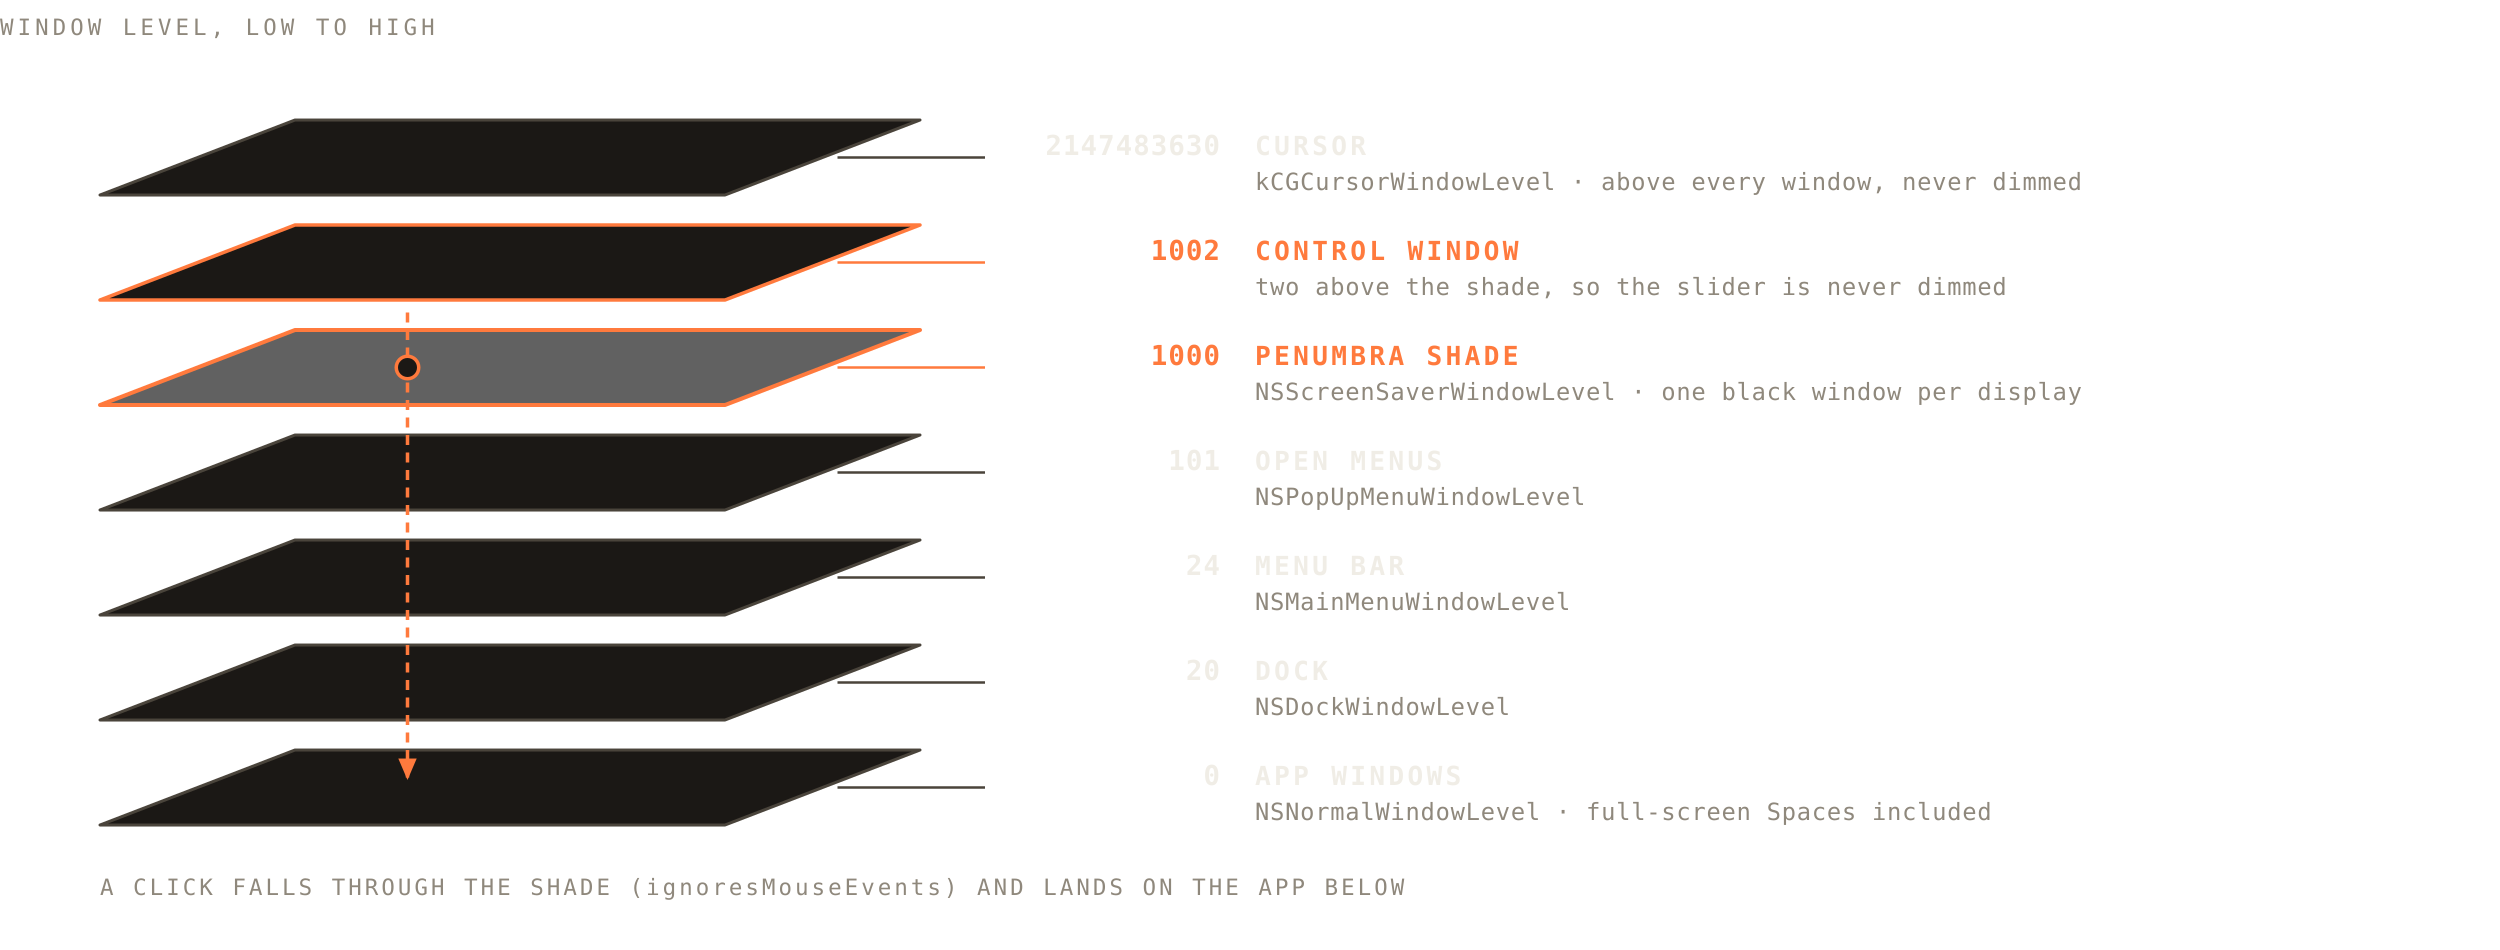
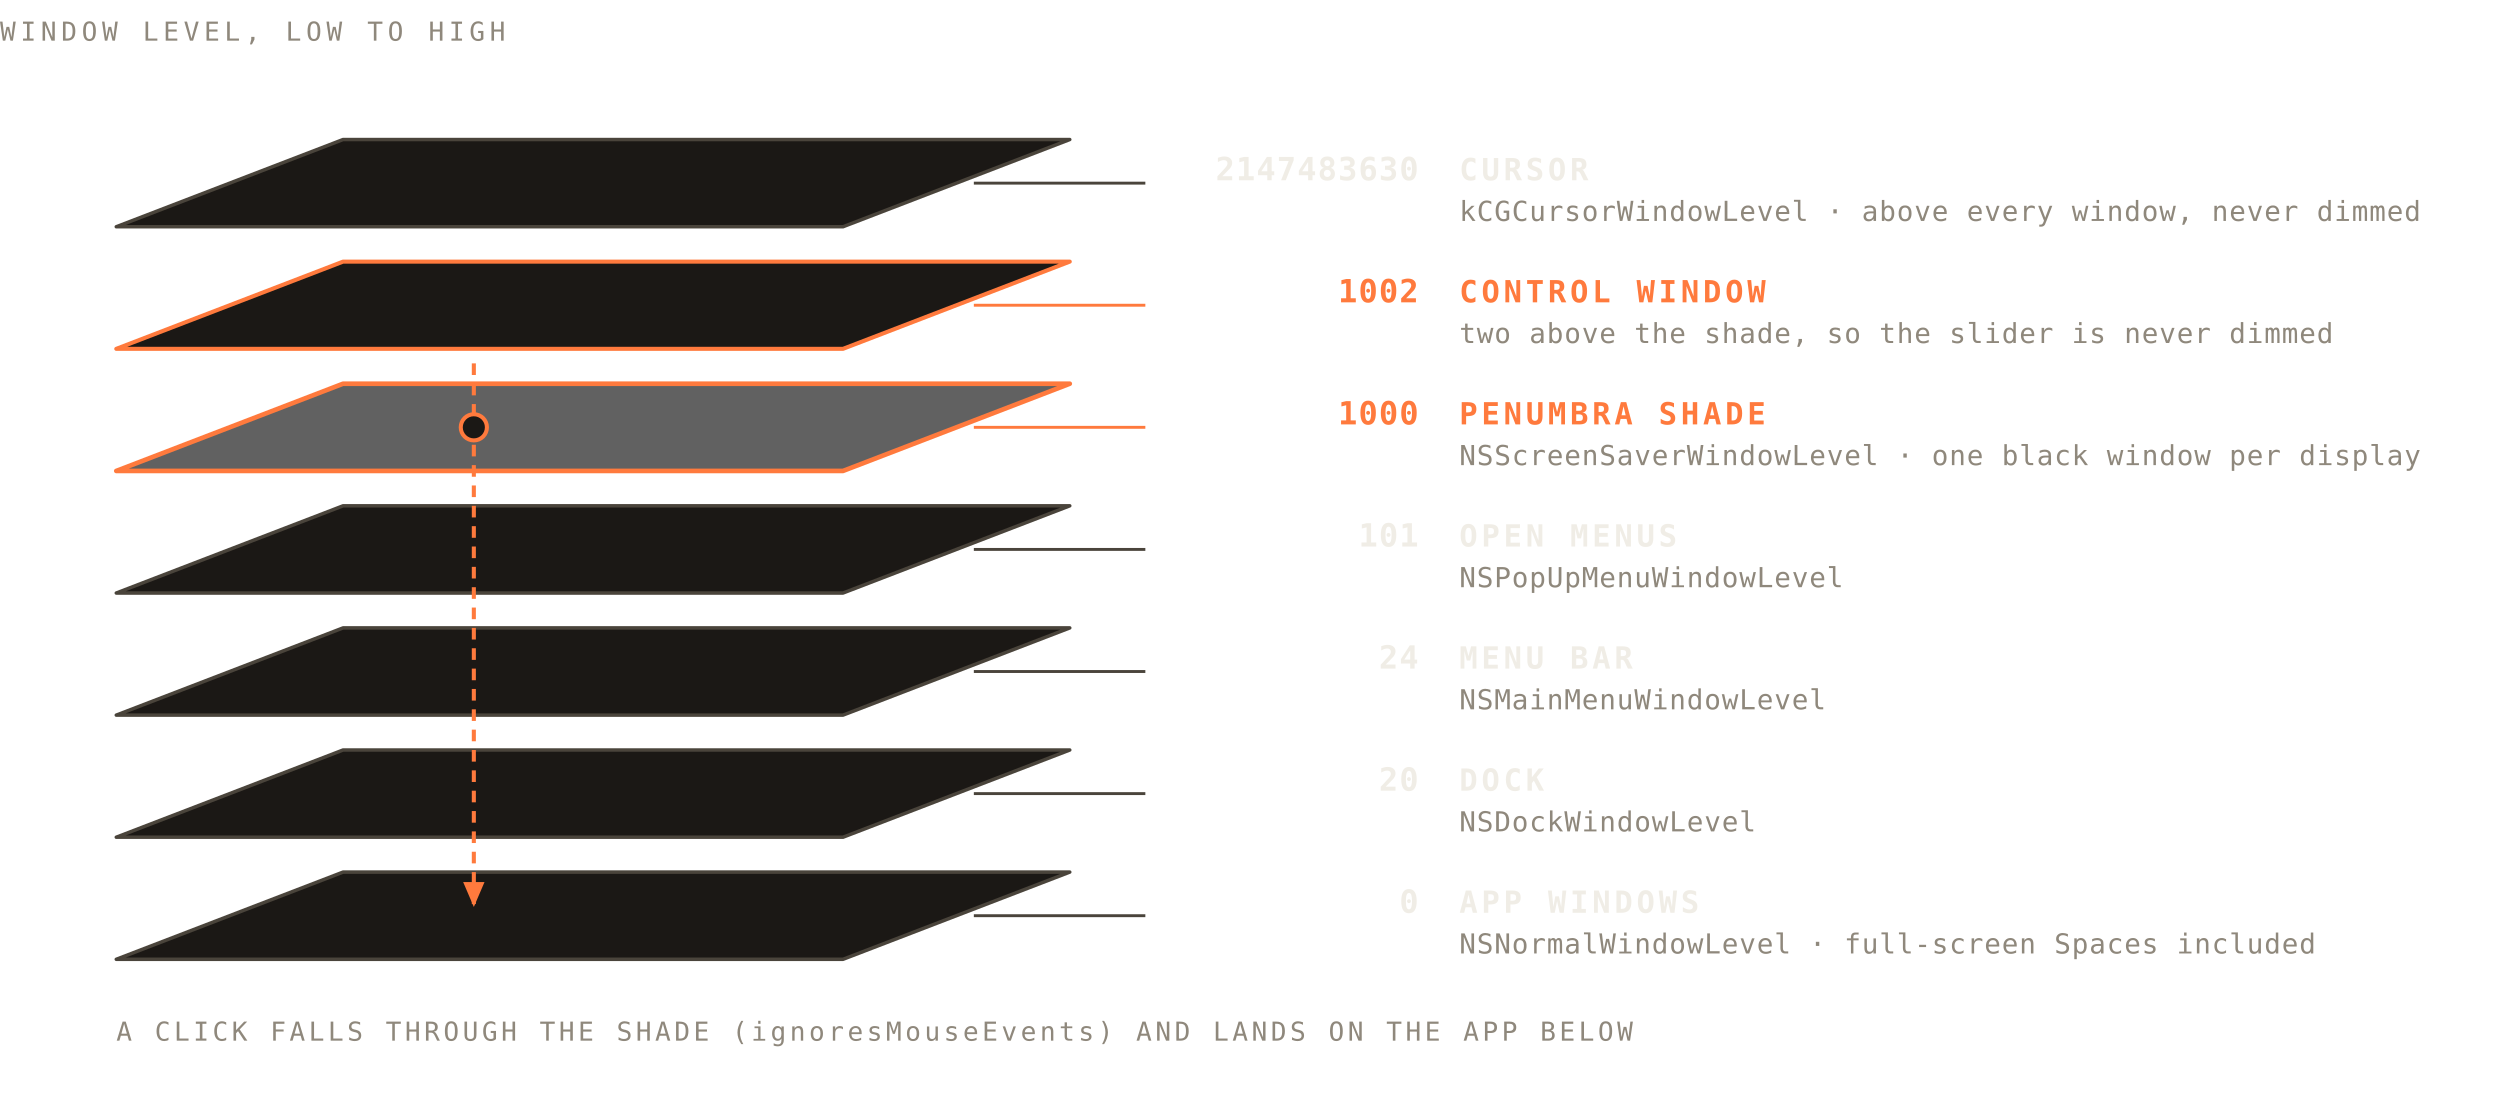
- <svg xmlns="http://www.w3.org/2000/svg" viewBox="0 0 1000 380" width="1000" height="380" fill="none" role="img" aria-label="The macOS window stack. Penumbra's shade sits at level 1000, above app windows, the Dock, the menu bar and open menus. Its control window is at 1002 and the cursor is above everything. Clicks pass through the shade.">
+ <svg xmlns="http://www.w3.org/2000/svg" viewBox="0 0 860 380" width="860" height="380" fill="none" role="img" aria-label="The macOS window stack. Penumbra's shade sits at level 1000, above app windows, the Dock, the menu bar and open menus. Its control window is at 1002 and the cursor is above everything. Clicks pass through the shade.">
  <defs>
    <marker id="cdark" viewBox="0 0 8 8" refX="7" refY="4" markerWidth="7" markerHeight="7" orient="auto">
      <path d="M0 1L7 4L0 7z" fill="#ff7a3d" />
    </marker>
  </defs>
  <text x="0" y="14" font-family="ui-monospace,SFMono-Regular,SF Mono,Menlo,Consolas,monospace" font-size="9" letter-spacing="1.6" text-anchor="start" fill="#8f887c">WINDOW LEVEL, LOW TO HIGH</text>
  <polygon points="40,330 290,330 368,300 118,300" fill="#1b1815" fill-opacity="1" stroke="#4a443b" stroke-width="1.2" stroke-linejoin="round" />
  <path d="M335.0 315.0H394" stroke="#4a443b" stroke-width="1" />
  <text x="488" y="314.0" font-family="ui-monospace,SFMono-Regular,SF Mono,Menlo,Consolas,monospace" font-size="11" letter-spacing="0.4" text-anchor="end" fill="#f0ede6" font-weight="600">0</text>
  <text x="502" y="314.0" font-family="ui-monospace,SFMono-Regular,SF Mono,Menlo,Consolas,monospace" font-size="10.5" letter-spacing="1.3" text-anchor="start" fill="#f0ede6" font-weight="600">APP WINDOWS</text>
  <text x="502" y="328.0" font-family="ui-monospace,SFMono-Regular,SF Mono,Menlo,Consolas,monospace" font-size="9.5" letter-spacing="0.3" text-anchor="start" fill="#8f887c">NSNormalWindowLevel  ·  full-screen Spaces included</text>
  <polygon points="40,288 290,288 368,258 118,258" fill="#1b1815" fill-opacity="1" stroke="#4a443b" stroke-width="1.2" stroke-linejoin="round" />
  <path d="M335.0 273.0H394" stroke="#4a443b" stroke-width="1" />
  <text x="488" y="272.0" font-family="ui-monospace,SFMono-Regular,SF Mono,Menlo,Consolas,monospace" font-size="11" letter-spacing="0.4" text-anchor="end" fill="#f0ede6" font-weight="600">20</text>
  <text x="502" y="272.0" font-family="ui-monospace,SFMono-Regular,SF Mono,Menlo,Consolas,monospace" font-size="10.5" letter-spacing="1.3" text-anchor="start" fill="#f0ede6" font-weight="600">DOCK</text>
  <text x="502" y="286.0" font-family="ui-monospace,SFMono-Regular,SF Mono,Menlo,Consolas,monospace" font-size="9.5" letter-spacing="0.3" text-anchor="start" fill="#8f887c">NSDockWindowLevel</text>
  <polygon points="40,246 290,246 368,216 118,216" fill="#1b1815" fill-opacity="1" stroke="#4a443b" stroke-width="1.2" stroke-linejoin="round" />
  <path d="M335.0 231.0H394" stroke="#4a443b" stroke-width="1" />
  <text x="488" y="230.0" font-family="ui-monospace,SFMono-Regular,SF Mono,Menlo,Consolas,monospace" font-size="11" letter-spacing="0.4" text-anchor="end" fill="#f0ede6" font-weight="600">24</text>
  <text x="502" y="230.0" font-family="ui-monospace,SFMono-Regular,SF Mono,Menlo,Consolas,monospace" font-size="10.5" letter-spacing="1.3" text-anchor="start" fill="#f0ede6" font-weight="600">MENU BAR</text>
  <text x="502" y="244.0" font-family="ui-monospace,SFMono-Regular,SF Mono,Menlo,Consolas,monospace" font-size="9.5" letter-spacing="0.3" text-anchor="start" fill="#8f887c">NSMainMenuWindowLevel</text>
  <polygon points="40,204 290,204 368,174 118,174" fill="#1b1815" fill-opacity="1" stroke="#4a443b" stroke-width="1.2" stroke-linejoin="round" />
  <path d="M335.0 189.0H394" stroke="#4a443b" stroke-width="1" />
  <text x="488" y="188.0" font-family="ui-monospace,SFMono-Regular,SF Mono,Menlo,Consolas,monospace" font-size="11" letter-spacing="0.4" text-anchor="end" fill="#f0ede6" font-weight="600">101</text>
  <text x="502" y="188.0" font-family="ui-monospace,SFMono-Regular,SF Mono,Menlo,Consolas,monospace" font-size="10.5" letter-spacing="1.3" text-anchor="start" fill="#f0ede6" font-weight="600">OPEN MENUS</text>
  <text x="502" y="202.0" font-family="ui-monospace,SFMono-Regular,SF Mono,Menlo,Consolas,monospace" font-size="9.5" letter-spacing="0.3" text-anchor="start" fill="#8f887c">NSPopUpMenuWindowLevel</text>
  <polygon points="40,162 290,162 368,132 118,132" fill="#000000" fill-opacity="0.62" stroke="#ff7a3d" stroke-width="1.6" stroke-linejoin="round" />
  <path d="M335.0 147.0H394" stroke="#ff7a3d" stroke-width="1" />
  <text x="488" y="146.0" font-family="ui-monospace,SFMono-Regular,SF Mono,Menlo,Consolas,monospace" font-size="11" letter-spacing="0.4" text-anchor="end" fill="#ff7a3d" font-weight="600">1000</text>
  <text x="502" y="146.0" font-family="ui-monospace,SFMono-Regular,SF Mono,Menlo,Consolas,monospace" font-size="10.5" letter-spacing="1.3" text-anchor="start" fill="#ff7a3d" font-weight="600">PENUMBRA SHADE</text>
  <text x="502" y="160.0" font-family="ui-monospace,SFMono-Regular,SF Mono,Menlo,Consolas,monospace" font-size="9.5" letter-spacing="0.3" text-anchor="start" fill="#8f887c">NSScreenSaverWindowLevel  ·  one black window per display</text>
  <polygon points="40,120 290,120 368,90 118,90" fill="#1b1815" fill-opacity="1" stroke="#ff7a3d" stroke-width="1.4" stroke-linejoin="round" />
  <path d="M335.0 105.0H394" stroke="#ff7a3d" stroke-width="1" />
  <text x="488" y="104.0" font-family="ui-monospace,SFMono-Regular,SF Mono,Menlo,Consolas,monospace" font-size="11" letter-spacing="0.4" text-anchor="end" fill="#ff7a3d" font-weight="600">1002</text>
  <text x="502" y="104.0" font-family="ui-monospace,SFMono-Regular,SF Mono,Menlo,Consolas,monospace" font-size="10.5" letter-spacing="1.3" text-anchor="start" fill="#ff7a3d" font-weight="600">CONTROL WINDOW</text>
  <text x="502" y="118.0" font-family="ui-monospace,SFMono-Regular,SF Mono,Menlo,Consolas,monospace" font-size="9.5" letter-spacing="0.3" text-anchor="start" fill="#8f887c">two above the shade, so the slider is never dimmed</text>
  <polygon points="40,78 290,78 368,48 118,48" fill="#1b1815" fill-opacity="1" stroke="#4a443b" stroke-width="1.2" stroke-linejoin="round" />
  <path d="M335.0 63.0H394" stroke="#4a443b" stroke-width="1" />
  <text x="488" y="62.0" font-family="ui-monospace,SFMono-Regular,SF Mono,Menlo,Consolas,monospace" font-size="11" letter-spacing="0.4" text-anchor="end" fill="#f0ede6" font-weight="600">2147483630</text>
  <text x="502" y="62.0" font-family="ui-monospace,SFMono-Regular,SF Mono,Menlo,Consolas,monospace" font-size="10.5" letter-spacing="1.3" text-anchor="start" fill="#f0ede6" font-weight="600">CURSOR</text>
  <text x="502" y="76.0" font-family="ui-monospace,SFMono-Regular,SF Mono,Menlo,Consolas,monospace" font-size="9.5" letter-spacing="0.3" text-anchor="start" fill="#8f887c">kCGCursorWindowLevel  ·  above every window, never dimmed</text>
  <path d="M163.0 125V312.0" stroke="#ff7a3d" stroke-width="1.4" stroke-dasharray="4 3" marker-end="url(#cdark)" />
  <circle cx="163.0" cy="147.0" r="4.5" fill="#1b1815" stroke="#ff7a3d" stroke-width="1.4" />
  <text x="40" y="358" font-family="ui-monospace,SFMono-Regular,SF Mono,Menlo,Consolas,monospace" font-size="9" letter-spacing="1.2" text-anchor="start" fill="#8f887c">A CLICK FALLS THROUGH THE SHADE (ignoresMouseEvents) AND LANDS ON THE APP BELOW</text>
</svg>
